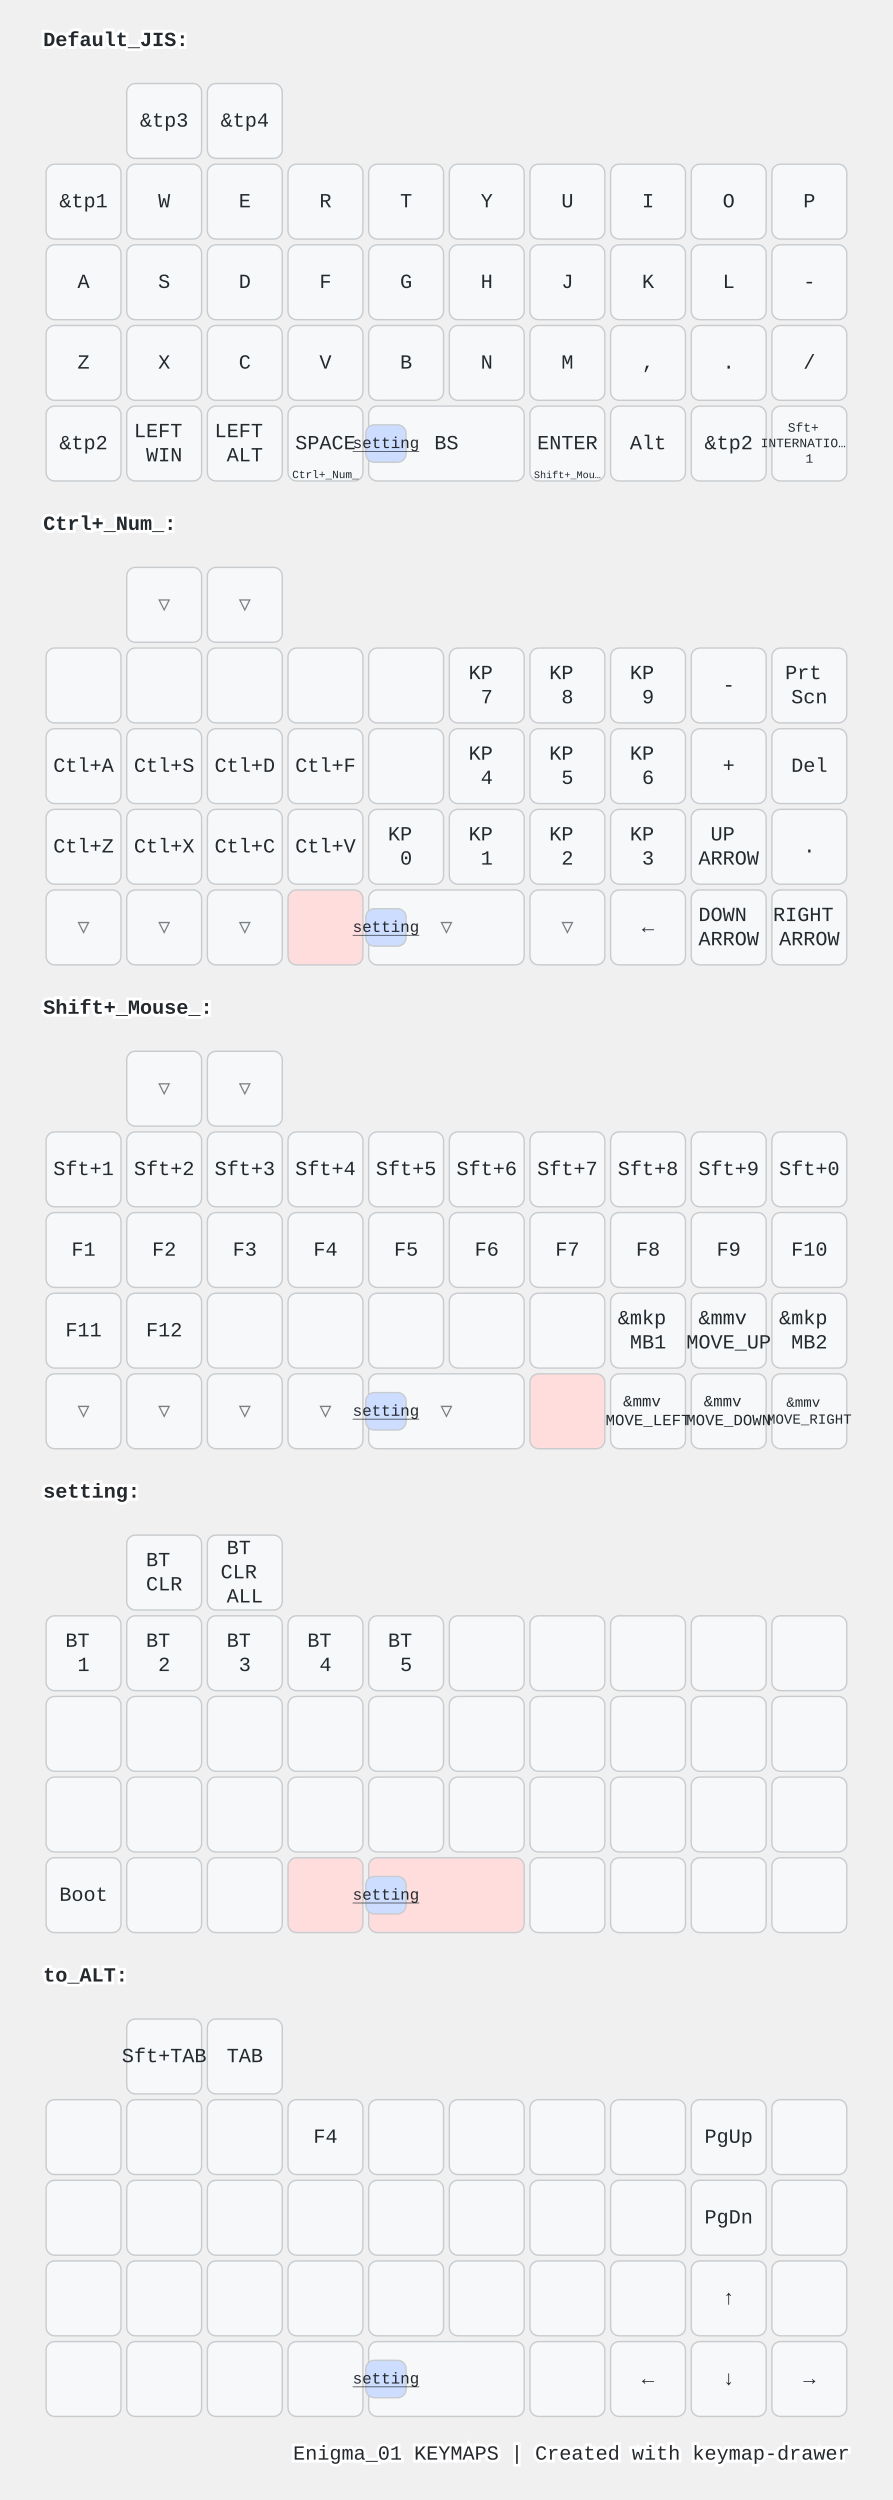
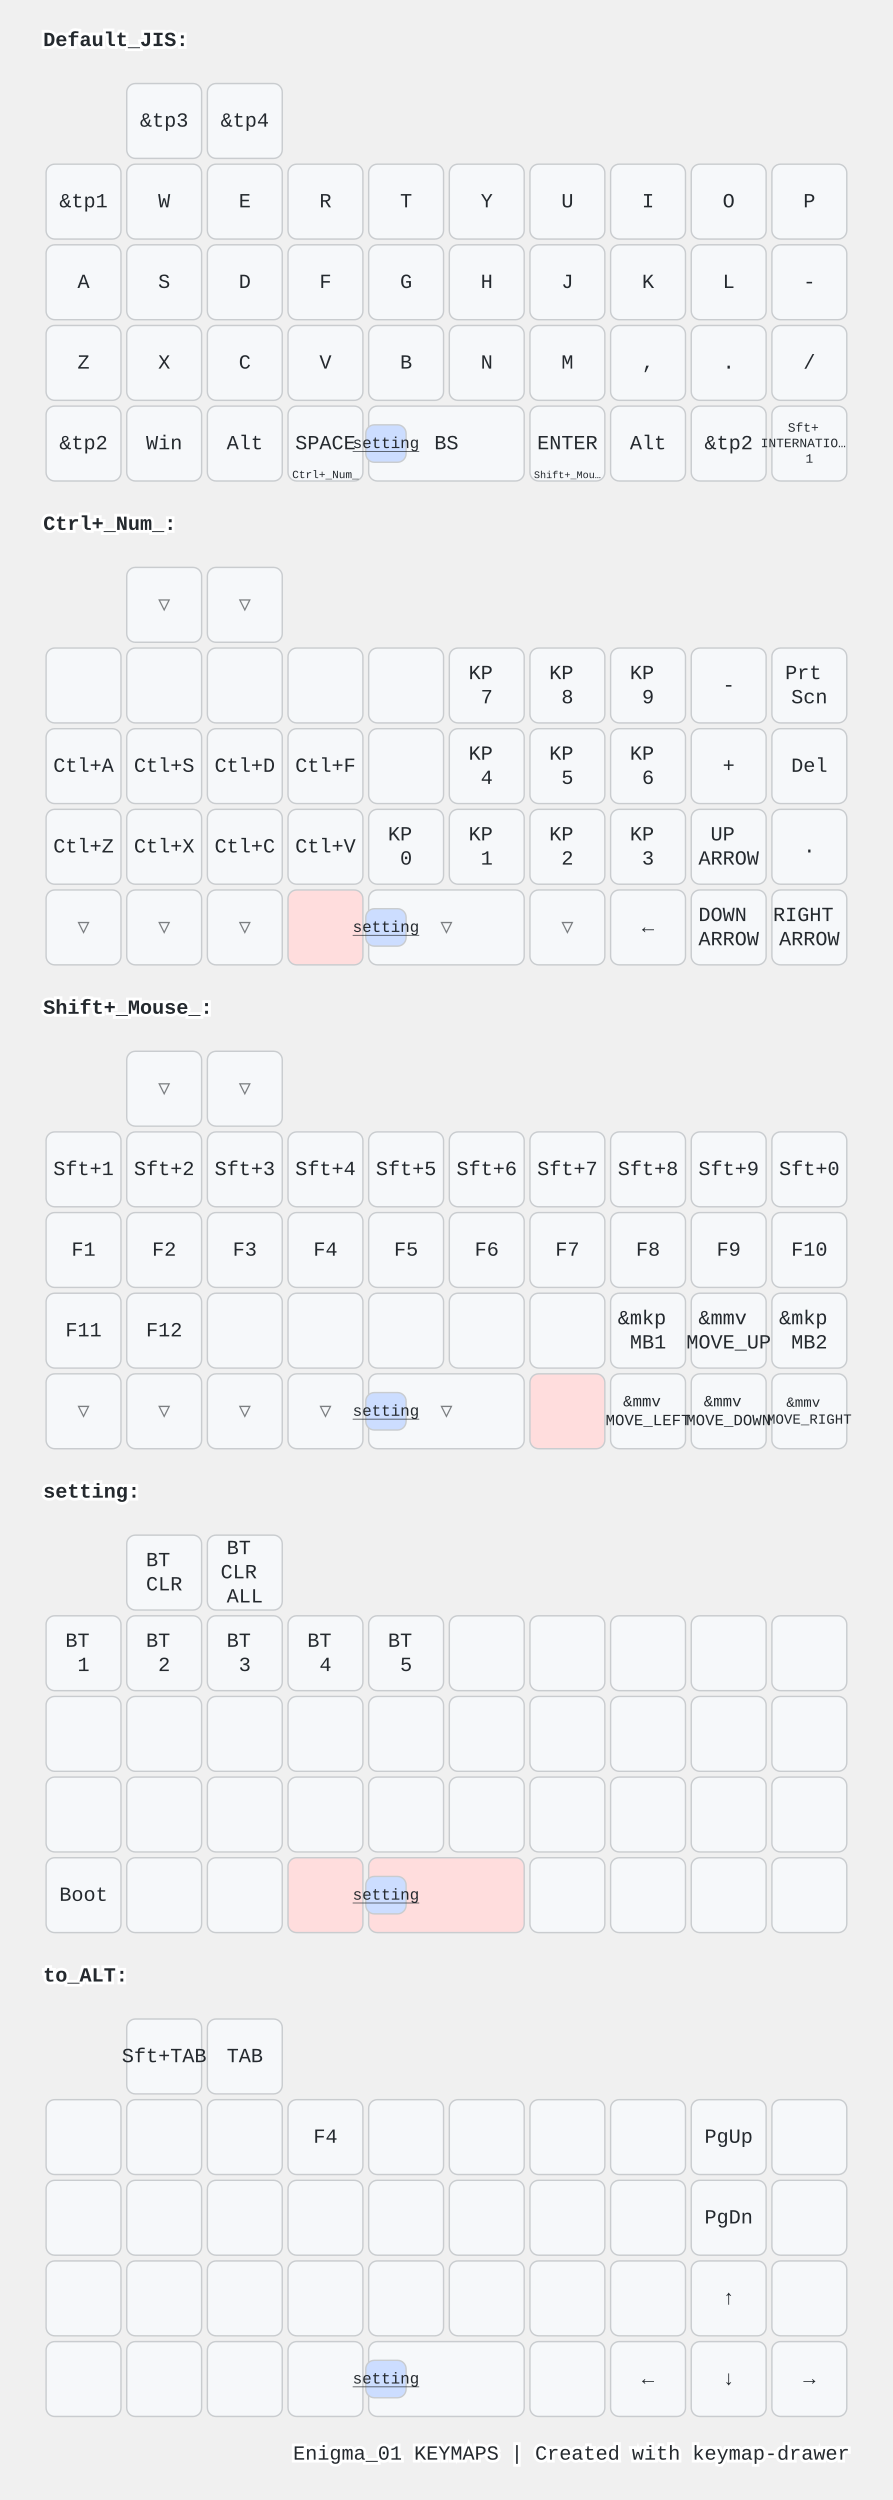
<svg xmlns="http://www.w3.org/2000/svg" width="620" height="1736" viewBox="0 0 620 1736" class="keymap">
  <style>/* inherit to force styles through use tags */
svg path {
    fill: inherit;
}

/* font and background color specifications */
svg.keymap {
    font-family: SFMono-Regular,Consolas,Liberation Mono,Menlo,monospace;
    font-size: 14px;
    font-kerning: normal;
    text-rendering: optimizeLegibility;
    fill: #24292e;
}

/* default key styling */
rect.key {
    fill: #f6f8fa;
}

rect.key, rect.combo {
    stroke: #c9cccf;
    stroke-width: 1;
}

/* default key side styling, only used is draw_key_sides is set */
rect.side {
    filter: brightness(90%);
}

/* color accent for combo boxes */
rect.combo, rect.combo-separate {
    fill: #cdf;
}

/* color accent for held keys */
rect.held, rect.combo.held {
    fill: #fdd;
}

/* color accent for ghost (optional) keys */
rect.ghost, rect.combo.ghost {
    stroke-dasharray: 4, 4;
    stroke-width: 2;
}

text {
    text-anchor: middle;
    dominant-baseline: middle;
}

/* styling for layer labels */
text.label {
    font-weight: bold;
    text-anchor: start;
    stroke: white;
    stroke-width: 4;
    paint-order: stroke;
}

/* styling for optional footer */
text.footer {
    text-anchor: end;
    dominant-baseline: auto;
    stroke: white;
    stroke-width: 4;
    paint-order: stroke;
}

/* styling for combo tap, and key non-tap label text */
text.combo, text.hold, text.shifted, text.left, text.right {
    font-size: 11px;
}

text.hold {
    text-anchor: middle;
    dominant-baseline: auto;
}

text.shifted {
    text-anchor: middle;
    dominant-baseline: hanging;
}

text.left {
    text-anchor: start;
}

text.right {
    text-anchor: end;
}

text.layer-activator {
    text-decoration: underline;
}

/* styling for hold/shifted label text in combo box */
text.combo.hold, text.combo.shifted, text.combo.left, text.combo.right {
    font-size: 8px;
}

/* lighter symbol for transparent keys */
text.trans {
    fill: #7b7e81;
}

/* styling for combo dendrons */
path.combo {
    stroke-width: 1;
    stroke: gray;
    fill: none;
}

/* Start Tabler Icons Cleanup */
/* cannot use height/width with glyphs */
.icon-tabler &gt; path {
    fill: inherit;
    stroke: inherit;
    stroke-width: 2;
}
/* hide tabler's default box */
.icon-tabler &gt; path[stroke="none"][fill="none"] {
    visibility: hidden;
}
/* End Tabler Icons Cleanup */
</style>
  <g transform="translate(30, 0)" class="layer-Default_JIS">
    <text x="0" y="28" class="label" id="Default_JIS">Default_JIS:</text>
    <g transform="translate(0, 56)">
      <g transform="translate(84, 28)" class="key keypos-0">
        <rect rx="6" ry="6" x="-26" y="-26" width="52" height="52" class="key" />
        <text x="0" y="0" class="key tap">&amp;tp3</text>
      </g>
      <g transform="translate(140, 28)" class="key keypos-1">
        <rect rx="6" ry="6" x="-26" y="-26" width="52" height="52" class="key" />
        <text x="0" y="0" class="key tap">&amp;tp4</text>
      </g>
      <g transform="translate(28, 84)" class="key keypos-2">
        <rect rx="6" ry="6" x="-26" y="-26" width="52" height="52" class="key" />
        <text x="0" y="0" class="key tap">&amp;tp1</text>
      </g>
      <g transform="translate(84, 84)" class="key keypos-3">
        <rect rx="6" ry="6" x="-26" y="-26" width="52" height="52" class="key" />
        <text x="0" y="0" class="key tap">W</text>
      </g>
      <g transform="translate(140, 84)" class="key keypos-4">
        <rect rx="6" ry="6" x="-26" y="-26" width="52" height="52" class="key" />
        <text x="0" y="0" class="key tap">E</text>
      </g>
      <g transform="translate(196, 84)" class="key keypos-5">
        <rect rx="6" ry="6" x="-26" y="-26" width="52" height="52" class="key" />
        <text x="0" y="0" class="key tap">R</text>
      </g>
      <g transform="translate(252, 84)" class="key keypos-6">
        <rect rx="6" ry="6" x="-26" y="-26" width="52" height="52" class="key" />
        <text x="0" y="0" class="key tap">T</text>
      </g>
      <g transform="translate(308, 84)" class="key keypos-7">
        <rect rx="6" ry="6" x="-26" y="-26" width="52" height="52" class="key" />
        <text x="0" y="0" class="key tap">Y</text>
      </g>
      <g transform="translate(364, 84)" class="key keypos-8">
        <rect rx="6" ry="6" x="-26" y="-26" width="52" height="52" class="key" />
        <text x="0" y="0" class="key tap">U</text>
      </g>
      <g transform="translate(420, 84)" class="key keypos-9">
        <rect rx="6" ry="6" x="-26" y="-26" width="52" height="52" class="key" />
        <text x="0" y="0" class="key tap">I</text>
      </g>
      <g transform="translate(476, 84)" class="key keypos-10">
        <rect rx="6" ry="6" x="-26" y="-26" width="52" height="52" class="key" />
        <text x="0" y="0" class="key tap">O</text>
      </g>
      <g transform="translate(532, 84)" class="key keypos-11">
        <rect rx="6" ry="6" x="-26" y="-26" width="52" height="52" class="key" />
        <text x="0" y="0" class="key tap">P</text>
      </g>
      <g transform="translate(28, 140)" class="key keypos-12">
        <rect rx="6" ry="6" x="-26" y="-26" width="52" height="52" class="key" />
        <text x="0" y="0" class="key tap">A</text>
      </g>
      <g transform="translate(84, 140)" class="key keypos-13">
        <rect rx="6" ry="6" x="-26" y="-26" width="52" height="52" class="key" />
        <text x="0" y="0" class="key tap">S</text>
      </g>
      <g transform="translate(140, 140)" class="key keypos-14">
        <rect rx="6" ry="6" x="-26" y="-26" width="52" height="52" class="key" />
        <text x="0" y="0" class="key tap">D</text>
      </g>
      <g transform="translate(196, 140)" class="key keypos-15">
        <rect rx="6" ry="6" x="-26" y="-26" width="52" height="52" class="key" />
        <text x="0" y="0" class="key tap">F</text>
      </g>
      <g transform="translate(252, 140)" class="key keypos-16">
        <rect rx="6" ry="6" x="-26" y="-26" width="52" height="52" class="key" />
        <text x="0" y="0" class="key tap">G</text>
      </g>
      <g transform="translate(308, 140)" class="key keypos-17">
        <rect rx="6" ry="6" x="-26" y="-26" width="52" height="52" class="key" />
        <text x="0" y="0" class="key tap">H</text>
      </g>
      <g transform="translate(364, 140)" class="key keypos-18">
        <rect rx="6" ry="6" x="-26" y="-26" width="52" height="52" class="key" />
        <text x="0" y="0" class="key tap">J</text>
      </g>
      <g transform="translate(420, 140)" class="key keypos-19">
        <rect rx="6" ry="6" x="-26" y="-26" width="52" height="52" class="key" />
        <text x="0" y="0" class="key tap">K</text>
      </g>
      <g transform="translate(476, 140)" class="key keypos-20">
        <rect rx="6" ry="6" x="-26" y="-26" width="52" height="52" class="key" />
        <text x="0" y="0" class="key tap">L</text>
      </g>
      <g transform="translate(532, 140)" class="key keypos-21">
        <rect rx="6" ry="6" x="-26" y="-26" width="52" height="52" class="key" />
        <text x="0" y="0" class="key tap">-</text>
      </g>
      <g transform="translate(28, 196)" class="key keypos-22">
        <rect rx="6" ry="6" x="-26" y="-26" width="52" height="52" class="key" />
        <text x="0" y="0" class="key tap">Z</text>
      </g>
      <g transform="translate(84, 196)" class="key keypos-23">
        <rect rx="6" ry="6" x="-26" y="-26" width="52" height="52" class="key" />
        <text x="0" y="0" class="key tap">X</text>
      </g>
      <g transform="translate(140, 196)" class="key keypos-24">
        <rect rx="6" ry="6" x="-26" y="-26" width="52" height="52" class="key" />
        <text x="0" y="0" class="key tap">C</text>
      </g>
      <g transform="translate(196, 196)" class="key keypos-25">
        <rect rx="6" ry="6" x="-26" y="-26" width="52" height="52" class="key" />
        <text x="0" y="0" class="key tap">V</text>
      </g>
      <g transform="translate(252, 196)" class="key keypos-26">
        <rect rx="6" ry="6" x="-26" y="-26" width="52" height="52" class="key" />
        <text x="0" y="0" class="key tap">B</text>
      </g>
      <g transform="translate(308, 196)" class="key keypos-27">
        <rect rx="6" ry="6" x="-26" y="-26" width="52" height="52" class="key" />
        <text x="0" y="0" class="key tap">N</text>
      </g>
      <g transform="translate(364, 196)" class="key keypos-28">
        <rect rx="6" ry="6" x="-26" y="-26" width="52" height="52" class="key" />
        <text x="0" y="0" class="key tap">M</text>
      </g>
      <g transform="translate(420, 196)" class="key keypos-29">
        <rect rx="6" ry="6" x="-26" y="-26" width="52" height="52" class="key" />
        <text x="0" y="0" class="key tap">,</text>
      </g>
      <g transform="translate(476, 196)" class="key keypos-30">
        <rect rx="6" ry="6" x="-26" y="-26" width="52" height="52" class="key" />
        <text x="0" y="0" class="key tap">.</text>
      </g>
      <g transform="translate(532, 196)" class="key keypos-31">
        <rect rx="6" ry="6" x="-26" y="-26" width="52" height="52" class="key" />
        <text x="0" y="0" class="key tap">/</text>
      </g>
      <g transform="translate(28, 252)" class="key keypos-32">
        <rect rx="6" ry="6" x="-26" y="-26" width="52" height="52" class="key" />
        <text x="0" y="0" class="key tap">&amp;tp2</text>
      </g>
      <g transform="translate(84, 252)" class="key keypos-33">
        <rect rx="6" ry="6" x="-26" y="-26" width="52" height="52" class="key" />
-         <text x="0" y="0" class="key tap">
-           <tspan x="0" dy="-0.6em">LEFT</tspan>
-           <tspan x="0" dy="1.2em">WIN</tspan>
-         </text>
+         <text x="0" y="0" class="key tap">Win</text>
      </g>
      <g transform="translate(140, 252)" class="key keypos-34">
        <rect rx="6" ry="6" x="-26" y="-26" width="52" height="52" class="key" />
-         <text x="0" y="0" class="key tap">
-           <tspan x="0" dy="-0.6em">LEFT</tspan>
-           <tspan x="0" dy="1.2em">ALT</tspan>
-         </text>
+         <text x="0" y="0" class="key tap">Alt</text>
      </g>
      <g transform="translate(196, 252)" class="key keypos-35">
        <rect rx="6" ry="6" x="-26" y="-26" width="52" height="52" class="key" />
        <text x="0" y="0" class="key tap">SPACE</text>
        <a href="#Ctrl_Num_">
          <text x="0" y="24" class="key hold layer-activator">
            <tspan style="font-size: 70%">Ctrl+_Num_</tspan>
          </text>
        </a>
      </g>
      <g transform="translate(280, 252)" class="key keypos-36">
        <rect rx="6" ry="6" x="-54" y="-26" width="108" height="52" class="key" />
        <text x="0" y="0" class="key tap">BS</text>
      </g>
      <g transform="translate(364, 252)" class="key keypos-37">
        <rect rx="6" ry="6" x="-26" y="-26" width="52" height="52" class="key" />
        <text x="0" y="0" class="key tap">ENTER</text>
        <a href="#Shift_Mouse_">
          <text x="0" y="24" class="key hold layer-activator">
            <tspan style="font-size: 64%">Shift+_Mou…</tspan>
          </text>
        </a>
      </g>
      <g transform="translate(420, 252)" class="key keypos-38">
        <rect rx="6" ry="6" x="-26" y="-26" width="52" height="52" class="key" />
        <text x="0" y="0" class="key tap">Alt</text>
      </g>
      <g transform="translate(476, 252)" class="key keypos-39">
        <rect rx="6" ry="6" x="-26" y="-26" width="52" height="52" class="key" />
        <text x="0" y="0" class="key tap">&amp;tp2</text>
      </g>
      <g transform="translate(532, 252)" class="key keypos-40">
        <rect rx="6" ry="6" x="-26" y="-26" width="52" height="52" class="key" />
        <text x="0" y="0" class="key tap">
          <tspan x="0" dy="-1.2em" style="font-size: 64%">Sft+</tspan>
          <tspan x="0" dy="1.2em" style="font-size: 64%">INTERNATIO…</tspan>
          <tspan x="0" dy="1.2em" style="font-size: 64%">1</tspan>
        </text>
      </g>
      <g class="combo combopos-0">
        <rect rx="6" ry="6" x="224" y="239" width="28" height="26" class="combo" />
        <a href="#setting">
          <text x="238" y="252" class="combo tap layer-activator">setting</text>
        </a>
      </g>
    </g>
  </g>
  <g transform="translate(30, 336)" class="layer-Ctrl+_Num_">
    <text x="0" y="28" class="label" id="Ctrl_Num_">Ctrl+_Num_:</text>
    <g transform="translate(0, 56)">
      <g transform="translate(84, 28)" class="key trans keypos-0">
        <rect rx="6" ry="6" x="-26" y="-26" width="52" height="52" class="key trans" />
        <text x="0" y="0" class="key trans tap">▽</text>
      </g>
      <g transform="translate(140, 28)" class="key trans keypos-1">
        <rect rx="6" ry="6" x="-26" y="-26" width="52" height="52" class="key trans" />
        <text x="0" y="0" class="key trans tap">▽</text>
      </g>
      <g transform="translate(28, 84)" class="key keypos-2">
        <rect rx="6" ry="6" x="-26" y="-26" width="52" height="52" class="key" />
      </g>
      <g transform="translate(84, 84)" class="key keypos-3">
        <rect rx="6" ry="6" x="-26" y="-26" width="52" height="52" class="key" />
      </g>
      <g transform="translate(140, 84)" class="key keypos-4">
        <rect rx="6" ry="6" x="-26" y="-26" width="52" height="52" class="key" />
      </g>
      <g transform="translate(196, 84)" class="key keypos-5">
        <rect rx="6" ry="6" x="-26" y="-26" width="52" height="52" class="key" />
      </g>
      <g transform="translate(252, 84)" class="key keypos-6">
        <rect rx="6" ry="6" x="-26" y="-26" width="52" height="52" class="key" />
      </g>
      <g transform="translate(308, 84)" class="key keypos-7">
        <rect rx="6" ry="6" x="-26" y="-26" width="52" height="52" class="key" />
        <text x="0" y="0" class="key tap">
          <tspan x="0" dy="-0.6em">KP</tspan>
          <tspan x="0" dy="1.2em">7</tspan>
        </text>
      </g>
      <g transform="translate(364, 84)" class="key keypos-8">
        <rect rx="6" ry="6" x="-26" y="-26" width="52" height="52" class="key" />
        <text x="0" y="0" class="key tap">
          <tspan x="0" dy="-0.6em">KP</tspan>
          <tspan x="0" dy="1.2em">8</tspan>
        </text>
      </g>
      <g transform="translate(420, 84)" class="key keypos-9">
        <rect rx="6" ry="6" x="-26" y="-26" width="52" height="52" class="key" />
        <text x="0" y="0" class="key tap">
          <tspan x="0" dy="-0.6em">KP</tspan>
          <tspan x="0" dy="1.2em">9</tspan>
        </text>
      </g>
      <g transform="translate(476, 84)" class="key keypos-10">
        <rect rx="6" ry="6" x="-26" y="-26" width="52" height="52" class="key" />
        <text x="0" y="0" class="key tap">-</text>
      </g>
      <g transform="translate(532, 84)" class="key keypos-11">
        <rect rx="6" ry="6" x="-26" y="-26" width="52" height="52" class="key" />
        <text x="0" y="0" class="key tap">
          <tspan x="0" dy="-0.6em">Prt</tspan>
          <tspan x="0" dy="1.2em">Scn</tspan>
        </text>
      </g>
      <g transform="translate(28, 140)" class="key keypos-12">
        <rect rx="6" ry="6" x="-26" y="-26" width="52" height="52" class="key" />
        <text x="0" y="0" class="key tap">Ctl+A</text>
      </g>
      <g transform="translate(84, 140)" class="key keypos-13">
        <rect rx="6" ry="6" x="-26" y="-26" width="52" height="52" class="key" />
        <text x="0" y="0" class="key tap">Ctl+S</text>
      </g>
      <g transform="translate(140, 140)" class="key keypos-14">
        <rect rx="6" ry="6" x="-26" y="-26" width="52" height="52" class="key" />
        <text x="0" y="0" class="key tap">Ctl+D</text>
      </g>
      <g transform="translate(196, 140)" class="key keypos-15">
        <rect rx="6" ry="6" x="-26" y="-26" width="52" height="52" class="key" />
        <text x="0" y="0" class="key tap">Ctl+F</text>
      </g>
      <g transform="translate(252, 140)" class="key keypos-16">
        <rect rx="6" ry="6" x="-26" y="-26" width="52" height="52" class="key" />
      </g>
      <g transform="translate(308, 140)" class="key keypos-17">
        <rect rx="6" ry="6" x="-26" y="-26" width="52" height="52" class="key" />
        <text x="0" y="0" class="key tap">
          <tspan x="0" dy="-0.6em">KP</tspan>
          <tspan x="0" dy="1.2em">4</tspan>
        </text>
      </g>
      <g transform="translate(364, 140)" class="key keypos-18">
        <rect rx="6" ry="6" x="-26" y="-26" width="52" height="52" class="key" />
        <text x="0" y="0" class="key tap">
          <tspan x="0" dy="-0.6em">KP</tspan>
          <tspan x="0" dy="1.2em">5</tspan>
        </text>
      </g>
      <g transform="translate(420, 140)" class="key keypos-19">
        <rect rx="6" ry="6" x="-26" y="-26" width="52" height="52" class="key" />
        <text x="0" y="0" class="key tap">
          <tspan x="0" dy="-0.6em">KP</tspan>
          <tspan x="0" dy="1.2em">6</tspan>
        </text>
      </g>
      <g transform="translate(476, 140)" class="key keypos-20">
        <rect rx="6" ry="6" x="-26" y="-26" width="52" height="52" class="key" />
        <text x="0" y="0" class="key tap">+</text>
      </g>
      <g transform="translate(532, 140)" class="key keypos-21">
        <rect rx="6" ry="6" x="-26" y="-26" width="52" height="52" class="key" />
        <text x="0" y="0" class="key tap">Del</text>
      </g>
      <g transform="translate(28, 196)" class="key keypos-22">
        <rect rx="6" ry="6" x="-26" y="-26" width="52" height="52" class="key" />
        <text x="0" y="0" class="key tap">Ctl+Z</text>
      </g>
      <g transform="translate(84, 196)" class="key keypos-23">
        <rect rx="6" ry="6" x="-26" y="-26" width="52" height="52" class="key" />
        <text x="0" y="0" class="key tap">Ctl+X</text>
      </g>
      <g transform="translate(140, 196)" class="key keypos-24">
        <rect rx="6" ry="6" x="-26" y="-26" width="52" height="52" class="key" />
        <text x="0" y="0" class="key tap">Ctl+C</text>
      </g>
      <g transform="translate(196, 196)" class="key keypos-25">
        <rect rx="6" ry="6" x="-26" y="-26" width="52" height="52" class="key" />
        <text x="0" y="0" class="key tap">Ctl+V</text>
      </g>
      <g transform="translate(252, 196)" class="key keypos-26">
        <rect rx="6" ry="6" x="-26" y="-26" width="52" height="52" class="key" />
        <text x="0" y="0" class="key tap">
          <tspan x="0" dy="-0.6em">KP</tspan>
          <tspan x="0" dy="1.2em">0</tspan>
        </text>
      </g>
      <g transform="translate(308, 196)" class="key keypos-27">
        <rect rx="6" ry="6" x="-26" y="-26" width="52" height="52" class="key" />
        <text x="0" y="0" class="key tap">
          <tspan x="0" dy="-0.6em">KP</tspan>
          <tspan x="0" dy="1.2em">1</tspan>
        </text>
      </g>
      <g transform="translate(364, 196)" class="key keypos-28">
        <rect rx="6" ry="6" x="-26" y="-26" width="52" height="52" class="key" />
        <text x="0" y="0" class="key tap">
          <tspan x="0" dy="-0.6em">KP</tspan>
          <tspan x="0" dy="1.2em">2</tspan>
        </text>
      </g>
      <g transform="translate(420, 196)" class="key keypos-29">
        <rect rx="6" ry="6" x="-26" y="-26" width="52" height="52" class="key" />
        <text x="0" y="0" class="key tap">
          <tspan x="0" dy="-0.6em">KP</tspan>
          <tspan x="0" dy="1.2em">3</tspan>
        </text>
      </g>
      <g transform="translate(476, 196)" class="key keypos-30">
        <rect rx="6" ry="6" x="-26" y="-26" width="52" height="52" class="key" />
        <text x="0" y="0" class="key tap">
          <tspan x="0" dy="-0.6em">UP</tspan>
          <tspan x="0" dy="1.2em">ARROW</tspan>
        </text>
      </g>
      <g transform="translate(532, 196)" class="key keypos-31">
        <rect rx="6" ry="6" x="-26" y="-26" width="52" height="52" class="key" />
        <text x="0" y="0" class="key tap">.</text>
      </g>
      <g transform="translate(28, 252)" class="key trans keypos-32">
        <rect rx="6" ry="6" x="-26" y="-26" width="52" height="52" class="key trans" />
        <text x="0" y="0" class="key trans tap">▽</text>
      </g>
      <g transform="translate(84, 252)" class="key trans keypos-33">
        <rect rx="6" ry="6" x="-26" y="-26" width="52" height="52" class="key trans" />
        <text x="0" y="0" class="key trans tap">▽</text>
      </g>
      <g transform="translate(140, 252)" class="key trans keypos-34">
        <rect rx="6" ry="6" x="-26" y="-26" width="52" height="52" class="key trans" />
        <text x="0" y="0" class="key trans tap">▽</text>
      </g>
      <g transform="translate(196, 252)" class="key held keypos-35">
        <rect rx="6" ry="6" x="-26" y="-26" width="52" height="52" class="key held" />
      </g>
      <g transform="translate(280, 252)" class="key trans keypos-36">
        <rect rx="6" ry="6" x="-54" y="-26" width="108" height="52" class="key trans" />
        <text x="0" y="0" class="key trans tap">▽</text>
      </g>
      <g transform="translate(364, 252)" class="key trans keypos-37">
        <rect rx="6" ry="6" x="-26" y="-26" width="52" height="52" class="key trans" />
        <text x="0" y="0" class="key trans tap">▽</text>
      </g>
      <g transform="translate(420, 252)" class="key keypos-38">
        <rect rx="6" ry="6" x="-26" y="-26" width="52" height="52" class="key" />
        <text x="0" y="0" class="key tap">←</text>
      </g>
      <g transform="translate(476, 252)" class="key keypos-39">
        <rect rx="6" ry="6" x="-26" y="-26" width="52" height="52" class="key" />
        <text x="0" y="0" class="key tap">
          <tspan x="0" dy="-0.6em">DOWN</tspan>
          <tspan x="0" dy="1.2em">ARROW</tspan>
        </text>
      </g>
      <g transform="translate(532, 252)" class="key keypos-40">
        <rect rx="6" ry="6" x="-26" y="-26" width="52" height="52" class="key" />
        <text x="0" y="0" class="key tap">
          <tspan x="0" dy="-0.6em">RIGHT</tspan>
          <tspan x="0" dy="1.2em">ARROW</tspan>
        </text>
      </g>
      <g class="combo combopos-0">
        <rect rx="6" ry="6" x="224" y="239" width="28" height="26" class="combo" />
        <a href="#setting">
          <text x="238" y="252" class="combo tap layer-activator">setting</text>
        </a>
      </g>
    </g>
  </g>
  <g transform="translate(30, 672)" class="layer-Shift+_Mouse_">
    <text x="0" y="28" class="label" id="Shift_Mouse_">Shift+_Mouse_:</text>
    <g transform="translate(0, 56)">
      <g transform="translate(84, 28)" class="key trans keypos-0">
        <rect rx="6" ry="6" x="-26" y="-26" width="52" height="52" class="key trans" />
        <text x="0" y="0" class="key trans tap">▽</text>
      </g>
      <g transform="translate(140, 28)" class="key trans keypos-1">
        <rect rx="6" ry="6" x="-26" y="-26" width="52" height="52" class="key trans" />
        <text x="0" y="0" class="key trans tap">▽</text>
      </g>
      <g transform="translate(28, 84)" class="key keypos-2">
        <rect rx="6" ry="6" x="-26" y="-26" width="52" height="52" class="key" />
        <text x="0" y="0" class="key tap">Sft+1</text>
      </g>
      <g transform="translate(84, 84)" class="key keypos-3">
        <rect rx="6" ry="6" x="-26" y="-26" width="52" height="52" class="key" />
        <text x="0" y="0" class="key tap">Sft+2</text>
      </g>
      <g transform="translate(140, 84)" class="key keypos-4">
        <rect rx="6" ry="6" x="-26" y="-26" width="52" height="52" class="key" />
        <text x="0" y="0" class="key tap">Sft+3</text>
      </g>
      <g transform="translate(196, 84)" class="key keypos-5">
        <rect rx="6" ry="6" x="-26" y="-26" width="52" height="52" class="key" />
        <text x="0" y="0" class="key tap">Sft+4</text>
      </g>
      <g transform="translate(252, 84)" class="key keypos-6">
        <rect rx="6" ry="6" x="-26" y="-26" width="52" height="52" class="key" />
        <text x="0" y="0" class="key tap">Sft+5</text>
      </g>
      <g transform="translate(308, 84)" class="key keypos-7">
        <rect rx="6" ry="6" x="-26" y="-26" width="52" height="52" class="key" />
        <text x="0" y="0" class="key tap">Sft+6</text>
      </g>
      <g transform="translate(364, 84)" class="key keypos-8">
        <rect rx="6" ry="6" x="-26" y="-26" width="52" height="52" class="key" />
        <text x="0" y="0" class="key tap">Sft+7</text>
      </g>
      <g transform="translate(420, 84)" class="key keypos-9">
        <rect rx="6" ry="6" x="-26" y="-26" width="52" height="52" class="key" />
        <text x="0" y="0" class="key tap">Sft+8</text>
      </g>
      <g transform="translate(476, 84)" class="key keypos-10">
        <rect rx="6" ry="6" x="-26" y="-26" width="52" height="52" class="key" />
        <text x="0" y="0" class="key tap">Sft+9</text>
      </g>
      <g transform="translate(532, 84)" class="key keypos-11">
        <rect rx="6" ry="6" x="-26" y="-26" width="52" height="52" class="key" />
        <text x="0" y="0" class="key tap">Sft+0</text>
      </g>
      <g transform="translate(28, 140)" class="key keypos-12">
        <rect rx="6" ry="6" x="-26" y="-26" width="52" height="52" class="key" />
        <text x="0" y="0" class="key tap">F1</text>
      </g>
      <g transform="translate(84, 140)" class="key keypos-13">
        <rect rx="6" ry="6" x="-26" y="-26" width="52" height="52" class="key" />
        <text x="0" y="0" class="key tap">F2</text>
      </g>
      <g transform="translate(140, 140)" class="key keypos-14">
        <rect rx="6" ry="6" x="-26" y="-26" width="52" height="52" class="key" />
        <text x="0" y="0" class="key tap">F3</text>
      </g>
      <g transform="translate(196, 140)" class="key keypos-15">
        <rect rx="6" ry="6" x="-26" y="-26" width="52" height="52" class="key" />
        <text x="0" y="0" class="key tap">F4</text>
      </g>
      <g transform="translate(252, 140)" class="key keypos-16">
        <rect rx="6" ry="6" x="-26" y="-26" width="52" height="52" class="key" />
        <text x="0" y="0" class="key tap">F5</text>
      </g>
      <g transform="translate(308, 140)" class="key keypos-17">
        <rect rx="6" ry="6" x="-26" y="-26" width="52" height="52" class="key" />
        <text x="0" y="0" class="key tap">F6</text>
      </g>
      <g transform="translate(364, 140)" class="key keypos-18">
        <rect rx="6" ry="6" x="-26" y="-26" width="52" height="52" class="key" />
        <text x="0" y="0" class="key tap">F7</text>
      </g>
      <g transform="translate(420, 140)" class="key keypos-19">
        <rect rx="6" ry="6" x="-26" y="-26" width="52" height="52" class="key" />
        <text x="0" y="0" class="key tap">F8</text>
      </g>
      <g transform="translate(476, 140)" class="key keypos-20">
        <rect rx="6" ry="6" x="-26" y="-26" width="52" height="52" class="key" />
        <text x="0" y="0" class="key tap">F9</text>
      </g>
      <g transform="translate(532, 140)" class="key keypos-21">
        <rect rx="6" ry="6" x="-26" y="-26" width="52" height="52" class="key" />
        <text x="0" y="0" class="key tap">F10</text>
      </g>
      <g transform="translate(28, 196)" class="key keypos-22">
        <rect rx="6" ry="6" x="-26" y="-26" width="52" height="52" class="key" />
        <text x="0" y="0" class="key tap">F11</text>
      </g>
      <g transform="translate(84, 196)" class="key keypos-23">
        <rect rx="6" ry="6" x="-26" y="-26" width="52" height="52" class="key" />
        <text x="0" y="0" class="key tap">F12</text>
      </g>
      <g transform="translate(140, 196)" class="key keypos-24">
        <rect rx="6" ry="6" x="-26" y="-26" width="52" height="52" class="key" />
      </g>
      <g transform="translate(196, 196)" class="key keypos-25">
        <rect rx="6" ry="6" x="-26" y="-26" width="52" height="52" class="key" />
      </g>
      <g transform="translate(252, 196)" class="key keypos-26">
        <rect rx="6" ry="6" x="-26" y="-26" width="52" height="52" class="key" />
      </g>
      <g transform="translate(308, 196)" class="key keypos-27">
        <rect rx="6" ry="6" x="-26" y="-26" width="52" height="52" class="key" />
      </g>
      <g transform="translate(364, 196)" class="key keypos-28">
        <rect rx="6" ry="6" x="-26" y="-26" width="52" height="52" class="key" />
      </g>
      <g transform="translate(420, 196)" class="key keypos-29">
        <rect rx="6" ry="6" x="-26" y="-26" width="52" height="52" class="key" />
        <text x="0" y="0" class="key tap">
          <tspan x="0" dy="-0.6em">&amp;mkp</tspan>
          <tspan x="0" dy="1.2em">MB1</tspan>
        </text>
      </g>
      <g transform="translate(476, 196)" class="key keypos-30">
        <rect rx="6" ry="6" x="-26" y="-26" width="52" height="52" class="key" />
        <text x="0" y="0" class="key tap">
          <tspan x="0" dy="-0.6em">&amp;mmv</tspan>
          <tspan x="0" dy="1.2em">MOVE_UP</tspan>
        </text>
      </g>
      <g transform="translate(532, 196)" class="key keypos-31">
        <rect rx="6" ry="6" x="-26" y="-26" width="52" height="52" class="key" />
        <text x="0" y="0" class="key tap">
          <tspan x="0" dy="-0.6em">&amp;mkp</tspan>
          <tspan x="0" dy="1.2em">MB2</tspan>
        </text>
      </g>
      <g transform="translate(28, 252)" class="key trans keypos-32">
        <rect rx="6" ry="6" x="-26" y="-26" width="52" height="52" class="key trans" />
        <text x="0" y="0" class="key trans tap">▽</text>
      </g>
      <g transform="translate(84, 252)" class="key trans keypos-33">
        <rect rx="6" ry="6" x="-26" y="-26" width="52" height="52" class="key trans" />
        <text x="0" y="0" class="key trans tap">▽</text>
      </g>
      <g transform="translate(140, 252)" class="key trans keypos-34">
        <rect rx="6" ry="6" x="-26" y="-26" width="52" height="52" class="key trans" />
        <text x="0" y="0" class="key trans tap">▽</text>
      </g>
      <g transform="translate(196, 252)" class="key trans keypos-35">
        <rect rx="6" ry="6" x="-26" y="-26" width="52" height="52" class="key trans" />
        <text x="0" y="0" class="key trans tap">▽</text>
      </g>
      <g transform="translate(280, 252)" class="key trans keypos-36">
        <rect rx="6" ry="6" x="-54" y="-26" width="108" height="52" class="key trans" />
        <text x="0" y="0" class="key trans tap">▽</text>
      </g>
      <g transform="translate(364, 252)" class="key held keypos-37">
        <rect rx="6" ry="6" x="-26" y="-26" width="52" height="52" class="key held" />
      </g>
      <g transform="translate(420, 252)" class="key keypos-38">
        <rect rx="6" ry="6" x="-26" y="-26" width="52" height="52" class="key" />
        <text x="0" y="0" class="key tap">
          <tspan x="0" dy="-0.6em" style="font-size: 78%">&amp;mmv</tspan>
          <tspan x="0" dy="1.2em" style="font-size: 78%">MOVE_LEFT</tspan>
        </text>
      </g>
      <g transform="translate(476, 252)" class="key keypos-39">
        <rect rx="6" ry="6" x="-26" y="-26" width="52" height="52" class="key" />
        <text x="0" y="0" class="key tap">
          <tspan x="0" dy="-0.6em" style="font-size: 78%">&amp;mmv</tspan>
          <tspan x="0" dy="1.2em" style="font-size: 78%">MOVE_DOWN</tspan>
        </text>
      </g>
      <g transform="translate(532, 252)" class="key keypos-40">
        <rect rx="6" ry="6" x="-26" y="-26" width="52" height="52" class="key" />
        <text x="0" y="0" class="key tap">
          <tspan x="0" dy="-0.6em" style="font-size: 70%">&amp;mmv</tspan>
          <tspan x="0" dy="1.2em" style="font-size: 70%">MOVE_RIGHT</tspan>
        </text>
      </g>
      <g class="combo combopos-0">
        <rect rx="6" ry="6" x="224" y="239" width="28" height="26" class="combo" />
        <a href="#setting">
          <text x="238" y="252" class="combo tap layer-activator">setting</text>
        </a>
      </g>
    </g>
  </g>
  <g transform="translate(30, 1008)" class="layer-setting">
    <text x="0" y="28" class="label" id="setting">setting:</text>
    <g transform="translate(0, 56)">
      <g transform="translate(84, 28)" class="key keypos-0">
        <rect rx="6" ry="6" x="-26" y="-26" width="52" height="52" class="key" />
        <text x="0" y="0" class="key tap">
          <tspan x="0" dy="-0.6em">BT</tspan>
          <tspan x="0" dy="1.2em">CLR</tspan>
        </text>
      </g>
      <g transform="translate(140, 28)" class="key keypos-1">
        <rect rx="6" ry="6" x="-26" y="-26" width="52" height="52" class="key" />
        <text x="0" y="0" class="key tap">
          <tspan x="0" dy="-1.2em">BT</tspan>
          <tspan x="0" dy="1.2em">CLR</tspan>
          <tspan x="0" dy="1.2em">ALL</tspan>
        </text>
      </g>
      <g transform="translate(28, 84)" class="key keypos-2">
        <rect rx="6" ry="6" x="-26" y="-26" width="52" height="52" class="key" />
        <text x="0" y="0" class="key tap">
          <tspan x="0" dy="-0.6em">BT</tspan>
          <tspan x="0" dy="1.2em">1</tspan>
        </text>
      </g>
      <g transform="translate(84, 84)" class="key keypos-3">
        <rect rx="6" ry="6" x="-26" y="-26" width="52" height="52" class="key" />
        <text x="0" y="0" class="key tap">
          <tspan x="0" dy="-0.6em">BT</tspan>
          <tspan x="0" dy="1.2em">2</tspan>
        </text>
      </g>
      <g transform="translate(140, 84)" class="key keypos-4">
        <rect rx="6" ry="6" x="-26" y="-26" width="52" height="52" class="key" />
        <text x="0" y="0" class="key tap">
          <tspan x="0" dy="-0.6em">BT</tspan>
          <tspan x="0" dy="1.2em">3</tspan>
        </text>
      </g>
      <g transform="translate(196, 84)" class="key keypos-5">
        <rect rx="6" ry="6" x="-26" y="-26" width="52" height="52" class="key" />
        <text x="0" y="0" class="key tap">
          <tspan x="0" dy="-0.6em">BT</tspan>
          <tspan x="0" dy="1.2em">4</tspan>
        </text>
      </g>
      <g transform="translate(252, 84)" class="key keypos-6">
        <rect rx="6" ry="6" x="-26" y="-26" width="52" height="52" class="key" />
        <text x="0" y="0" class="key tap">
          <tspan x="0" dy="-0.6em">BT</tspan>
          <tspan x="0" dy="1.2em">5</tspan>
        </text>
      </g>
      <g transform="translate(308, 84)" class="key keypos-7">
        <rect rx="6" ry="6" x="-26" y="-26" width="52" height="52" class="key" />
      </g>
      <g transform="translate(364, 84)" class="key keypos-8">
        <rect rx="6" ry="6" x="-26" y="-26" width="52" height="52" class="key" />
      </g>
      <g transform="translate(420, 84)" class="key keypos-9">
        <rect rx="6" ry="6" x="-26" y="-26" width="52" height="52" class="key" />
      </g>
      <g transform="translate(476, 84)" class="key keypos-10">
        <rect rx="6" ry="6" x="-26" y="-26" width="52" height="52" class="key" />
      </g>
      <g transform="translate(532, 84)" class="key keypos-11">
        <rect rx="6" ry="6" x="-26" y="-26" width="52" height="52" class="key" />
      </g>
      <g transform="translate(28, 140)" class="key keypos-12">
        <rect rx="6" ry="6" x="-26" y="-26" width="52" height="52" class="key" />
      </g>
      <g transform="translate(84, 140)" class="key keypos-13">
        <rect rx="6" ry="6" x="-26" y="-26" width="52" height="52" class="key" />
      </g>
      <g transform="translate(140, 140)" class="key keypos-14">
        <rect rx="6" ry="6" x="-26" y="-26" width="52" height="52" class="key" />
      </g>
      <g transform="translate(196, 140)" class="key keypos-15">
        <rect rx="6" ry="6" x="-26" y="-26" width="52" height="52" class="key" />
      </g>
      <g transform="translate(252, 140)" class="key keypos-16">
        <rect rx="6" ry="6" x="-26" y="-26" width="52" height="52" class="key" />
      </g>
      <g transform="translate(308, 140)" class="key keypos-17">
        <rect rx="6" ry="6" x="-26" y="-26" width="52" height="52" class="key" />
      </g>
      <g transform="translate(364, 140)" class="key keypos-18">
        <rect rx="6" ry="6" x="-26" y="-26" width="52" height="52" class="key" />
      </g>
      <g transform="translate(420, 140)" class="key keypos-19">
        <rect rx="6" ry="6" x="-26" y="-26" width="52" height="52" class="key" />
      </g>
      <g transform="translate(476, 140)" class="key keypos-20">
        <rect rx="6" ry="6" x="-26" y="-26" width="52" height="52" class="key" />
      </g>
      <g transform="translate(532, 140)" class="key keypos-21">
        <rect rx="6" ry="6" x="-26" y="-26" width="52" height="52" class="key" />
      </g>
      <g transform="translate(28, 196)" class="key keypos-22">
        <rect rx="6" ry="6" x="-26" y="-26" width="52" height="52" class="key" />
      </g>
      <g transform="translate(84, 196)" class="key keypos-23">
        <rect rx="6" ry="6" x="-26" y="-26" width="52" height="52" class="key" />
      </g>
      <g transform="translate(140, 196)" class="key keypos-24">
        <rect rx="6" ry="6" x="-26" y="-26" width="52" height="52" class="key" />
      </g>
      <g transform="translate(196, 196)" class="key keypos-25">
        <rect rx="6" ry="6" x="-26" y="-26" width="52" height="52" class="key" />
      </g>
      <g transform="translate(252, 196)" class="key keypos-26">
        <rect rx="6" ry="6" x="-26" y="-26" width="52" height="52" class="key" />
      </g>
      <g transform="translate(308, 196)" class="key keypos-27">
        <rect rx="6" ry="6" x="-26" y="-26" width="52" height="52" class="key" />
      </g>
      <g transform="translate(364, 196)" class="key keypos-28">
        <rect rx="6" ry="6" x="-26" y="-26" width="52" height="52" class="key" />
      </g>
      <g transform="translate(420, 196)" class="key keypos-29">
        <rect rx="6" ry="6" x="-26" y="-26" width="52" height="52" class="key" />
      </g>
      <g transform="translate(476, 196)" class="key keypos-30">
        <rect rx="6" ry="6" x="-26" y="-26" width="52" height="52" class="key" />
      </g>
      <g transform="translate(532, 196)" class="key keypos-31">
        <rect rx="6" ry="6" x="-26" y="-26" width="52" height="52" class="key" />
      </g>
      <g transform="translate(28, 252)" class="key keypos-32">
        <rect rx="6" ry="6" x="-26" y="-26" width="52" height="52" class="key" />
        <text x="0" y="0" class="key tap">Boot</text>
      </g>
      <g transform="translate(84, 252)" class="key keypos-33">
        <rect rx="6" ry="6" x="-26" y="-26" width="52" height="52" class="key" />
      </g>
      <g transform="translate(140, 252)" class="key keypos-34">
        <rect rx="6" ry="6" x="-26" y="-26" width="52" height="52" class="key" />
      </g>
      <g transform="translate(196, 252)" class="key held keypos-35">
        <rect rx="6" ry="6" x="-26" y="-26" width="52" height="52" class="key held" />
      </g>
      <g transform="translate(280, 252)" class="key held keypos-36">
        <rect rx="6" ry="6" x="-54" y="-26" width="108" height="52" class="key held" />
      </g>
      <g transform="translate(364, 252)" class="key keypos-37">
        <rect rx="6" ry="6" x="-26" y="-26" width="52" height="52" class="key" />
      </g>
      <g transform="translate(420, 252)" class="key keypos-38">
        <rect rx="6" ry="6" x="-26" y="-26" width="52" height="52" class="key" />
      </g>
      <g transform="translate(476, 252)" class="key keypos-39">
        <rect rx="6" ry="6" x="-26" y="-26" width="52" height="52" class="key" />
      </g>
      <g transform="translate(532, 252)" class="key keypos-40">
        <rect rx="6" ry="6" x="-26" y="-26" width="52" height="52" class="key" />
      </g>
      <g class="combo combopos-0">
        <rect rx="6" ry="6" x="224" y="239" width="28" height="26" class="combo" />
        <a href="#setting">
          <text x="238" y="252" class="combo tap layer-activator">setting</text>
        </a>
      </g>
    </g>
  </g>
  <g transform="translate(30, 1344)" class="layer-to_ALT">
    <text x="0" y="28" class="label" id="to_ALT">to_ALT:</text>
    <g transform="translate(0, 56)">
      <g transform="translate(84, 28)" class="key keypos-0">
        <rect rx="6" ry="6" x="-26" y="-26" width="52" height="52" class="key" />
        <text x="0" y="0" class="key tap">Sft+TAB</text>
      </g>
      <g transform="translate(140, 28)" class="key keypos-1">
        <rect rx="6" ry="6" x="-26" y="-26" width="52" height="52" class="key" />
        <text x="0" y="0" class="key tap">TAB</text>
      </g>
      <g transform="translate(28, 84)" class="key keypos-2">
        <rect rx="6" ry="6" x="-26" y="-26" width="52" height="52" class="key" />
      </g>
      <g transform="translate(84, 84)" class="key keypos-3">
        <rect rx="6" ry="6" x="-26" y="-26" width="52" height="52" class="key" />
      </g>
      <g transform="translate(140, 84)" class="key keypos-4">
        <rect rx="6" ry="6" x="-26" y="-26" width="52" height="52" class="key" />
      </g>
      <g transform="translate(196, 84)" class="key keypos-5">
        <rect rx="6" ry="6" x="-26" y="-26" width="52" height="52" class="key" />
        <text x="0" y="0" class="key tap">F4</text>
      </g>
      <g transform="translate(252, 84)" class="key keypos-6">
        <rect rx="6" ry="6" x="-26" y="-26" width="52" height="52" class="key" />
      </g>
      <g transform="translate(308, 84)" class="key keypos-7">
        <rect rx="6" ry="6" x="-26" y="-26" width="52" height="52" class="key" />
      </g>
      <g transform="translate(364, 84)" class="key keypos-8">
        <rect rx="6" ry="6" x="-26" y="-26" width="52" height="52" class="key" />
      </g>
      <g transform="translate(420, 84)" class="key keypos-9">
        <rect rx="6" ry="6" x="-26" y="-26" width="52" height="52" class="key" />
      </g>
      <g transform="translate(476, 84)" class="key keypos-10">
        <rect rx="6" ry="6" x="-26" y="-26" width="52" height="52" class="key" />
        <text x="0" y="0" class="key tap">PgUp</text>
      </g>
      <g transform="translate(532, 84)" class="key keypos-11">
        <rect rx="6" ry="6" x="-26" y="-26" width="52" height="52" class="key" />
      </g>
      <g transform="translate(28, 140)" class="key keypos-12">
        <rect rx="6" ry="6" x="-26" y="-26" width="52" height="52" class="key" />
      </g>
      <g transform="translate(84, 140)" class="key keypos-13">
        <rect rx="6" ry="6" x="-26" y="-26" width="52" height="52" class="key" />
      </g>
      <g transform="translate(140, 140)" class="key keypos-14">
        <rect rx="6" ry="6" x="-26" y="-26" width="52" height="52" class="key" />
      </g>
      <g transform="translate(196, 140)" class="key keypos-15">
        <rect rx="6" ry="6" x="-26" y="-26" width="52" height="52" class="key" />
      </g>
      <g transform="translate(252, 140)" class="key keypos-16">
        <rect rx="6" ry="6" x="-26" y="-26" width="52" height="52" class="key" />
      </g>
      <g transform="translate(308, 140)" class="key keypos-17">
        <rect rx="6" ry="6" x="-26" y="-26" width="52" height="52" class="key" />
      </g>
      <g transform="translate(364, 140)" class="key keypos-18">
        <rect rx="6" ry="6" x="-26" y="-26" width="52" height="52" class="key" />
      </g>
      <g transform="translate(420, 140)" class="key keypos-19">
        <rect rx="6" ry="6" x="-26" y="-26" width="52" height="52" class="key" />
      </g>
      <g transform="translate(476, 140)" class="key keypos-20">
        <rect rx="6" ry="6" x="-26" y="-26" width="52" height="52" class="key" />
        <text x="0" y="0" class="key tap">PgDn</text>
      </g>
      <g transform="translate(532, 140)" class="key keypos-21">
        <rect rx="6" ry="6" x="-26" y="-26" width="52" height="52" class="key" />
      </g>
      <g transform="translate(28, 196)" class="key keypos-22">
        <rect rx="6" ry="6" x="-26" y="-26" width="52" height="52" class="key" />
      </g>
      <g transform="translate(84, 196)" class="key keypos-23">
        <rect rx="6" ry="6" x="-26" y="-26" width="52" height="52" class="key" />
      </g>
      <g transform="translate(140, 196)" class="key keypos-24">
        <rect rx="6" ry="6" x="-26" y="-26" width="52" height="52" class="key" />
      </g>
      <g transform="translate(196, 196)" class="key keypos-25">
        <rect rx="6" ry="6" x="-26" y="-26" width="52" height="52" class="key" />
      </g>
      <g transform="translate(252, 196)" class="key keypos-26">
        <rect rx="6" ry="6" x="-26" y="-26" width="52" height="52" class="key" />
      </g>
      <g transform="translate(308, 196)" class="key keypos-27">
        <rect rx="6" ry="6" x="-26" y="-26" width="52" height="52" class="key" />
      </g>
      <g transform="translate(364, 196)" class="key keypos-28">
        <rect rx="6" ry="6" x="-26" y="-26" width="52" height="52" class="key" />
      </g>
      <g transform="translate(420, 196)" class="key keypos-29">
        <rect rx="6" ry="6" x="-26" y="-26" width="52" height="52" class="key" />
      </g>
      <g transform="translate(476, 196)" class="key keypos-30">
        <rect rx="6" ry="6" x="-26" y="-26" width="52" height="52" class="key" />
        <text x="0" y="0" class="key tap">↑</text>
      </g>
      <g transform="translate(532, 196)" class="key keypos-31">
        <rect rx="6" ry="6" x="-26" y="-26" width="52" height="52" class="key" />
      </g>
      <g transform="translate(28, 252)" class="key keypos-32">
        <rect rx="6" ry="6" x="-26" y="-26" width="52" height="52" class="key" />
      </g>
      <g transform="translate(84, 252)" class="key keypos-33">
        <rect rx="6" ry="6" x="-26" y="-26" width="52" height="52" class="key" />
      </g>
      <g transform="translate(140, 252)" class="key keypos-34">
        <rect rx="6" ry="6" x="-26" y="-26" width="52" height="52" class="key" />
      </g>
      <g transform="translate(196, 252)" class="key keypos-35">
        <rect rx="6" ry="6" x="-26" y="-26" width="52" height="52" class="key" />
      </g>
      <g transform="translate(280, 252)" class="key keypos-36">
        <rect rx="6" ry="6" x="-54" y="-26" width="108" height="52" class="key" />
      </g>
      <g transform="translate(364, 252)" class="key keypos-37">
        <rect rx="6" ry="6" x="-26" y="-26" width="52" height="52" class="key" />
      </g>
      <g transform="translate(420, 252)" class="key keypos-38">
        <rect rx="6" ry="6" x="-26" y="-26" width="52" height="52" class="key" />
        <text x="0" y="0" class="key tap">←</text>
      </g>
      <g transform="translate(476, 252)" class="key keypos-39">
        <rect rx="6" ry="6" x="-26" y="-26" width="52" height="52" class="key" />
        <text x="0" y="0" class="key tap">↓</text>
      </g>
      <g transform="translate(532, 252)" class="key keypos-40">
        <rect rx="6" ry="6" x="-26" y="-26" width="52" height="52" class="key" />
        <text x="0" y="0" class="key tap">→</text>
      </g>
      <g class="combo combopos-0">
        <rect rx="6" ry="6" x="224" y="239" width="28" height="26" class="combo" />
        <a href="#setting">
          <text x="238" y="252" class="combo tap layer-activator">setting</text>
        </a>
      </g>
    </g>
  </g>
  <text x="590.0" y="1708.0" class="footer">Enigma_01 KEYMAPS | Created with keymap-drawer</text>
</svg>
